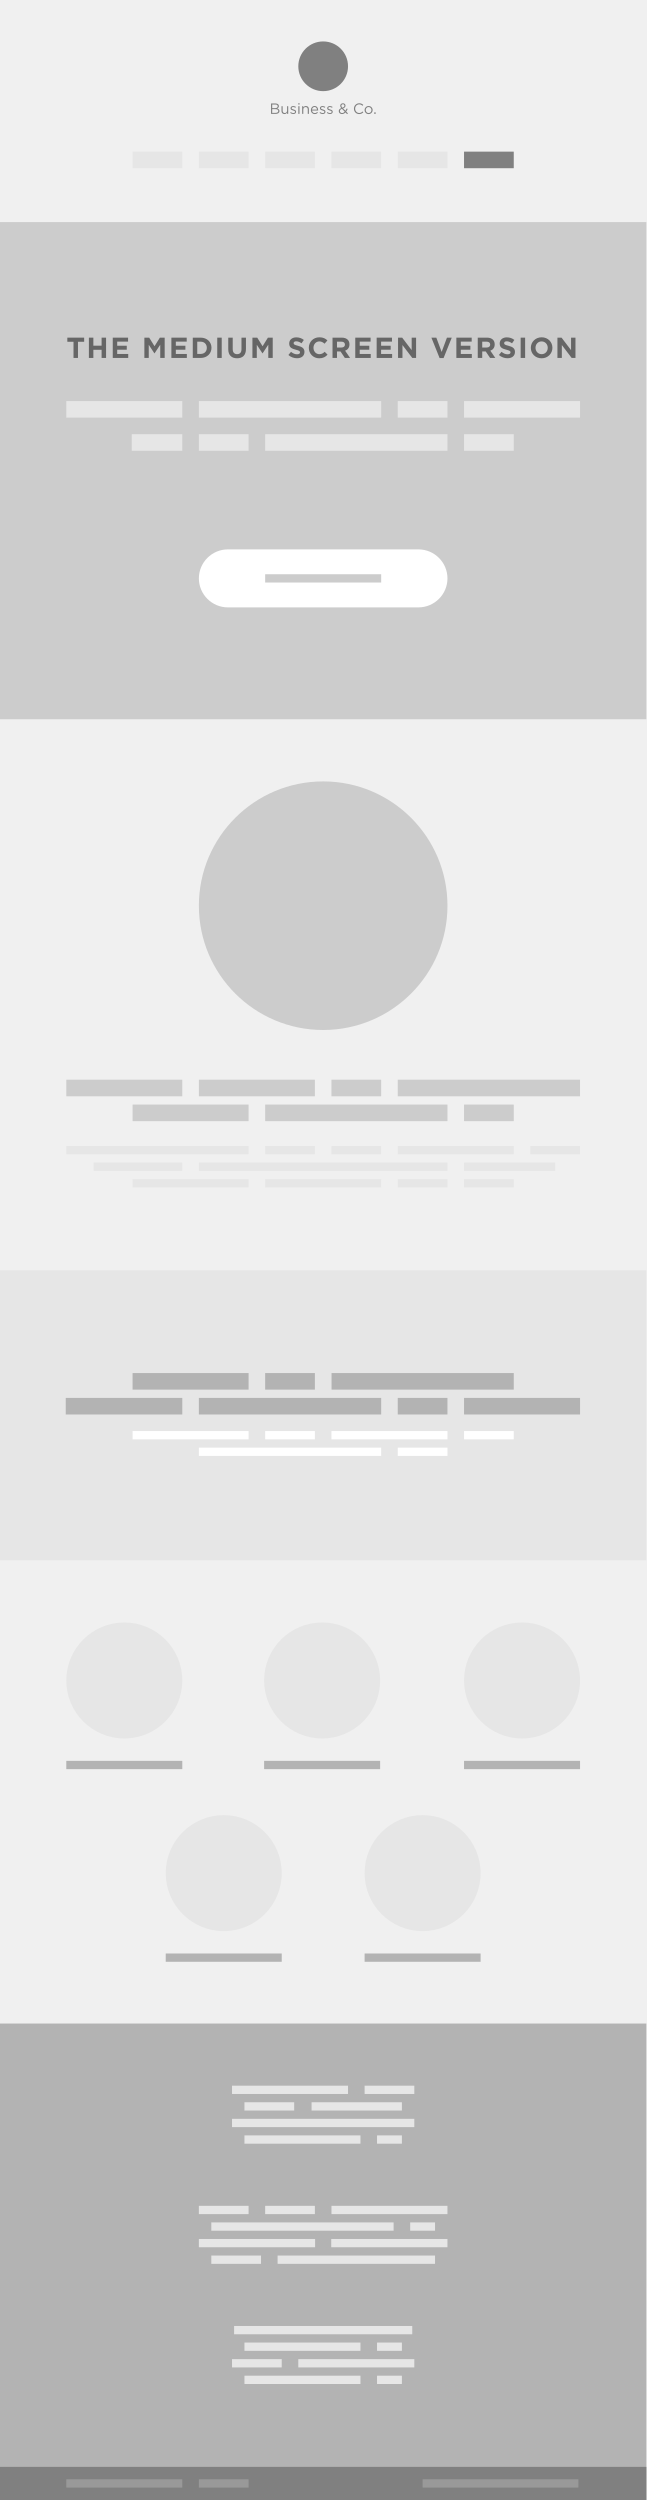
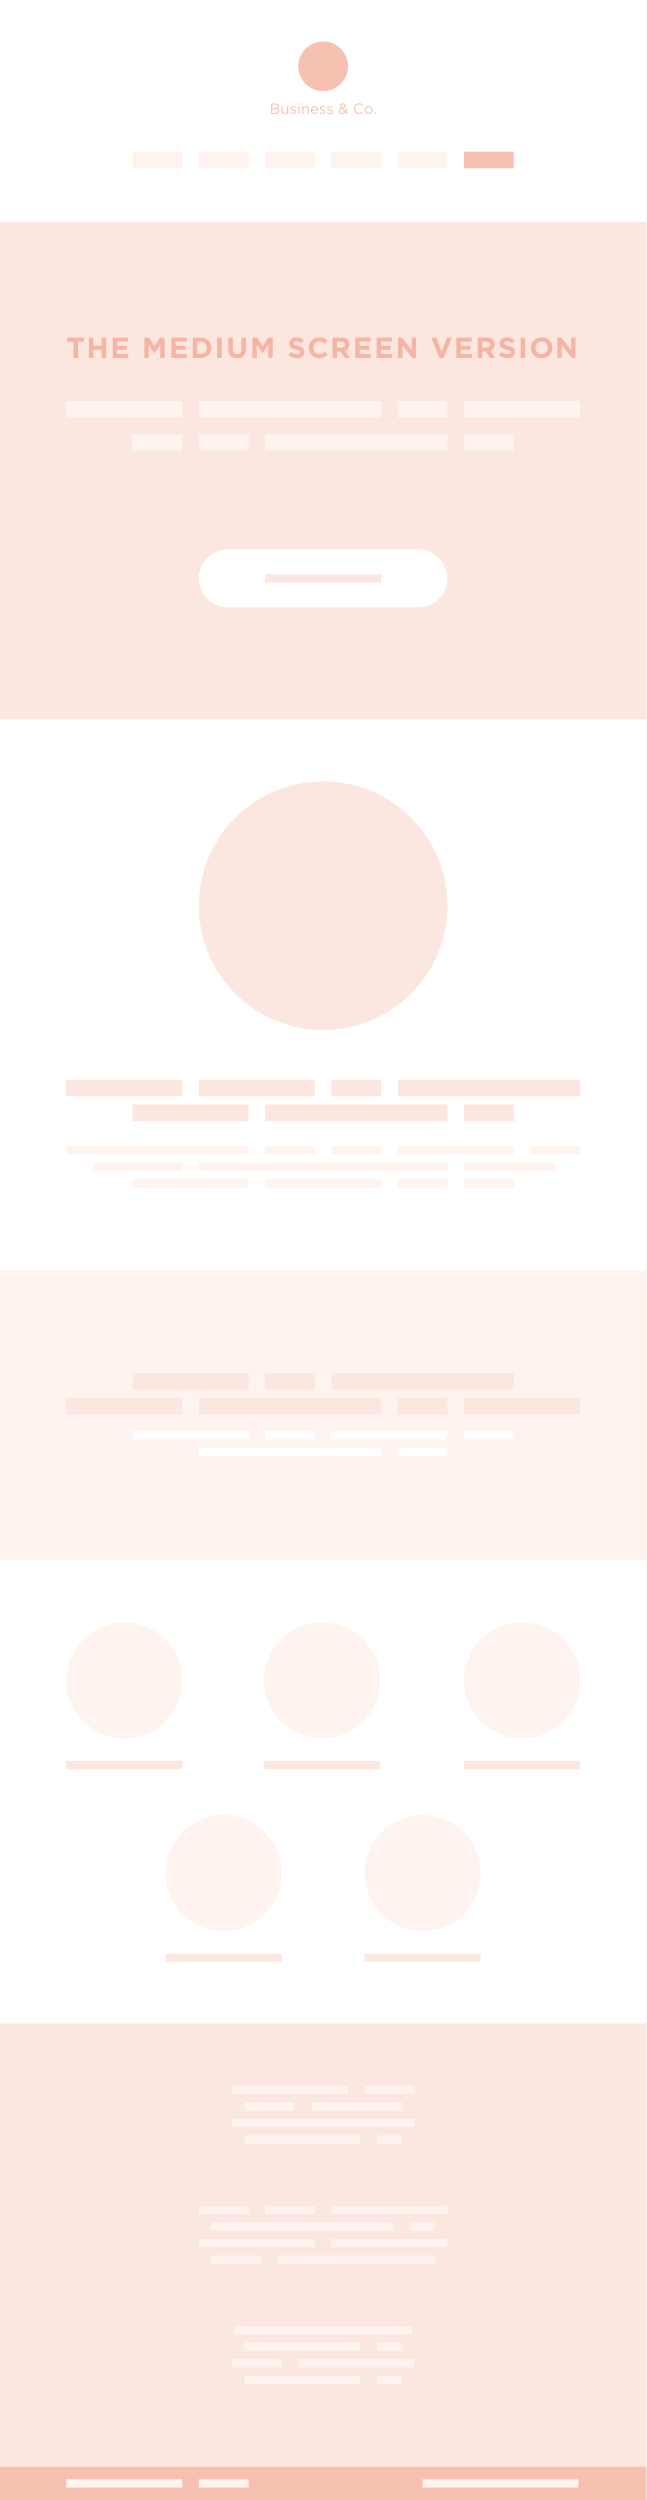
<svg xmlns="http://www.w3.org/2000/svg" version="1.1" id="_x31_2-Column_Grid" x="0px" y="0px" width="780px" height="3017px" viewBox="0 0 780 3017" enable-background="new 0 0 780 3017" xml:space="preserve">
+   <rect fill="#FFFFFF" width="780" height="3017" />
  <g>
-     <circle fill="#808080" cx="390" cy="80" r="30" />
+     <circle fill="#F7C1B2" cx="390" cy="80" r="30" />
  </g>
  <g>
    <g>
-       <path fill="#808080" d="M327.092,124.849h5.365c1.44,0,2.575,0.414,3.295,1.116c0.522,0.54,0.811,1.207,0.811,2.017v0.036    c0,1.639-1.009,2.485-1.999,2.917c1.494,0.45,2.701,1.314,2.701,3.043v0.036c0,2.16-1.818,3.438-4.573,3.438h-5.6V124.849z     M332.223,130.466c1.711,0,2.899-0.774,2.899-2.25v-0.036c0-1.242-0.99-2.053-2.791-2.053h-3.835v4.339H332.223z M332.728,136.174    c1.908,0,3.097-0.846,3.097-2.25v-0.036c0-1.368-1.152-2.161-3.35-2.161h-3.979v4.447H332.728z" />
-       <path fill="#808080" d="M339.709,133.923v-5.78h1.387v5.438c0,1.729,0.936,2.809,2.574,2.809c1.585,0,2.791-1.17,2.791-2.917    v-5.33h1.368v9.309h-1.368v-1.62c-0.63,1.008-1.585,1.818-3.187,1.818C341.023,137.65,339.709,136.138,339.709,133.923z" />
-       <path fill="#808080" d="M350.167,136.264l0.702-0.991c1.008,0.757,2.124,1.188,3.223,1.188c1.116,0,1.927-0.576,1.927-1.477    v-0.036c0-0.936-1.099-1.296-2.323-1.639c-1.458-0.414-3.078-0.918-3.078-2.628v-0.036c0-1.603,1.332-2.665,3.169-2.665    c1.134,0,2.395,0.396,3.349,1.026l-0.63,1.044c-0.864-0.558-1.854-0.9-2.755-0.9c-1.099,0-1.801,0.576-1.801,1.351v0.036    c0,0.883,1.152,1.225,2.395,1.603c1.44,0.433,2.989,0.99,2.989,2.665v0.036c0,1.765-1.459,2.791-3.313,2.791    C352.688,137.632,351.211,137.11,350.167,136.264z" />
-       <path fill="#808080" d="M359.94,124.579h1.585v1.53h-1.585V124.579z M360.03,128.144h1.387v9.309h-1.387V128.144z" />
-       <path fill="#808080" d="M364.639,128.144h1.387v1.621c0.611-1.008,1.584-1.819,3.187-1.819c2.251,0,3.565,1.513,3.565,3.728v5.779    h-1.387v-5.438c0-1.729-0.937-2.809-2.575-2.809c-1.603,0-2.79,1.17-2.79,2.917v5.329h-1.387V128.144z" />
-       <path fill="#808080" d="M379.832,136.462c1.278,0,2.179-0.522,2.935-1.314l0.864,0.774c-0.937,1.044-2.07,1.747-3.835,1.747    c-2.557,0-4.646-1.962-4.646-4.861c0-2.701,1.891-4.862,4.465-4.862c2.755,0,4.34,2.197,4.34,4.934c0,0.126,0,0.271-0.019,0.486    h-7.382C376.753,135.328,378.193,136.462,379.832,136.462z M382.551,132.249c-0.162-1.692-1.135-3.133-2.971-3.133    c-1.603,0-2.827,1.332-3.025,3.133H382.551z" />
-       <path fill="#808080" d="M385.608,136.264l0.702-0.991c1.008,0.757,2.124,1.188,3.223,1.188c1.116,0,1.927-0.576,1.927-1.477    v-0.036c0-0.936-1.099-1.296-2.323-1.639c-1.458-0.414-3.078-0.918-3.078-2.628v-0.036c0-1.603,1.332-2.665,3.169-2.665    c1.134,0,2.395,0.396,3.349,1.026l-0.63,1.044c-0.864-0.558-1.854-0.9-2.755-0.9c-1.099,0-1.801,0.576-1.801,1.351v0.036    c0,0.883,1.152,1.225,2.395,1.603c1.44,0.433,2.989,0.99,2.989,2.665v0.036c0,1.765-1.459,2.791-3.313,2.791    C388.129,137.632,386.652,137.11,385.608,136.264z" />
-       <path fill="#808080" d="M394.393,136.264l0.702-0.991c1.008,0.757,2.124,1.188,3.223,1.188c1.116,0,1.927-0.576,1.927-1.477    v-0.036c0-0.936-1.099-1.296-2.323-1.639c-1.458-0.414-3.078-0.918-3.078-2.628v-0.036c0-1.603,1.332-2.665,3.169-2.665    c1.134,0,2.395,0.396,3.349,1.026l-0.63,1.044c-0.864-0.558-1.854-0.9-2.755-0.9c-1.099,0-1.801,0.576-1.801,1.351v0.036    c0,0.883,1.152,1.225,2.395,1.603c1.44,0.433,2.989,0.99,2.989,2.665v0.036c0,1.765-1.459,2.791-3.313,2.791    C396.913,137.632,395.437,137.11,394.393,136.264z" />
-       <path fill="#808080" d="M416.876,135.67c-1.152,1.242-2.484,1.962-4.123,1.962c-2.269,0-3.961-1.422-3.961-3.529v-0.036    c0-1.675,1.116-2.881,3.043-3.637c-0.864-1.008-1.261-1.783-1.261-2.773v-0.036c0-1.657,1.333-2.989,3.331-2.989    c1.765,0,3.062,1.278,3.062,2.845v0.036c0,1.603-1.135,2.628-2.972,3.277l2.881,2.935c0.559-0.811,1.062-1.765,1.513-2.809    l1.171,0.54c-0.559,1.188-1.135,2.269-1.819,3.169l2.197,2.25l-1.08,0.829L416.876,135.67z M416.012,134.788l-3.366-3.475    c-1.675,0.612-2.413,1.639-2.413,2.701v0.036c0,1.351,1.08,2.376,2.629,2.376C414.05,136.426,415.094,135.796,416.012,134.788z     M415.634,127.585v-0.036c0-1.008-0.756-1.747-1.782-1.747c-1.135,0-1.908,0.792-1.908,1.819v0.036    c0,0.738,0.306,1.297,1.26,2.323C414.806,129.44,415.634,128.666,415.634,127.585z" />
-       <path fill="#808080" d="M427.134,131.187v-0.036c0-3.565,2.665-6.518,6.374-6.518c2.286,0,3.655,0.81,4.915,1.998l-0.972,1.045    c-1.062-1.009-2.251-1.729-3.962-1.729c-2.79,0-4.879,2.269-4.879,5.167v0.036c0,2.917,2.106,5.204,4.879,5.204    c1.729,0,2.863-0.666,4.069-1.818l0.937,0.918c-1.314,1.332-2.755,2.214-5.041,2.214    C429.816,137.668,427.134,134.806,427.134,131.187z" />
-       <path fill="#808080" d="M439.985,132.843v-0.036c0-2.629,2.053-4.862,4.861-4.862c2.791,0,4.844,2.197,4.844,4.826v0.036    c0,2.628-2.071,4.861-4.88,4.861C442.02,137.668,439.985,135.472,439.985,132.843z M448.268,132.843v-0.036    c0-1.999-1.494-3.637-3.457-3.637c-2.017,0-3.403,1.639-3.403,3.601v0.036c0,1.999,1.477,3.619,3.439,3.619    C446.863,136.426,448.268,134.806,448.268,132.843z" />
-       <path fill="#808080" d="M451.667,135.562h1.657v1.891h-1.657V135.562z" />
+       <path fill="#F7C1B2" d="M327.092,124.849h5.365c1.44,0,2.575,0.414,3.295,1.116c0.522,0.54,0.811,1.207,0.811,2.017v0.036    c0,1.639-1.009,2.485-1.999,2.917c1.494,0.45,2.701,1.314,2.701,3.043v0.036c0,2.16-1.818,3.438-4.573,3.438h-5.6V124.849z     M332.223,130.466c1.711,0,2.899-0.774,2.899-2.25v-0.036c0-1.242-0.99-2.053-2.791-2.053h-3.835v4.339H332.223z M332.728,136.174    c1.908,0,3.097-0.846,3.097-2.25v-0.036c0-1.368-1.152-2.161-3.35-2.161h-3.979v4.447L332.728,136.174L332.728,136.174z" />
+       <path fill="#F7C1B2" d="M339.709,133.923v-5.78h1.387v5.438c0,1.729,0.936,2.809,2.574,2.809c1.585,0,2.791-1.17,2.791-2.917    v-5.33h1.368v9.309h-1.368v-1.62c-0.63,1.008-1.585,1.818-3.187,1.818C341.023,137.65,339.709,136.138,339.709,133.923z" />
+       <path fill="#F7C1B2" d="M350.167,136.264l0.702-0.991c1.008,0.757,2.124,1.188,3.223,1.188c1.116,0,1.927-0.576,1.927-1.477    v-0.036c0-0.936-1.099-1.296-2.323-1.639c-1.458-0.414-3.078-0.918-3.078-2.628v-0.036c0-1.603,1.332-2.665,3.169-2.665    c1.134,0,2.395,0.396,3.349,1.026l-0.63,1.044c-0.864-0.558-1.854-0.9-2.755-0.9c-1.099,0-1.801,0.576-1.801,1.351v0.036    c0,0.883,1.152,1.225,2.395,1.603c1.44,0.433,2.989,0.99,2.989,2.665v0.036c0,1.765-1.459,2.791-3.313,2.791    C352.688,137.632,351.211,137.11,350.167,136.264z" />
+       <path fill="#F7C1B2" d="M359.94,124.579h1.585v1.53h-1.585V124.579z M360.03,128.144h1.387v9.309h-1.387V128.144z" />
+       <path fill="#F7C1B2" d="M364.639,128.144h1.387v1.621c0.611-1.008,1.584-1.819,3.187-1.819c2.251,0,3.565,1.513,3.565,3.728v5.779    h-1.387v-5.438c0-1.729-0.937-2.809-2.575-2.809c-1.603,0-2.79,1.17-2.79,2.917v5.329h-1.387V128.144z" />
+       <path fill="#F7C1B2" d="M379.832,136.462c1.278,0,2.179-0.522,2.935-1.314l0.864,0.774c-0.937,1.044-2.07,1.747-3.835,1.747    c-2.557,0-4.646-1.962-4.646-4.861c0-2.701,1.891-4.862,4.465-4.862c2.755,0,4.34,2.197,4.34,4.934c0,0.126,0,0.271-0.019,0.486    h-7.382C376.753,135.328,378.193,136.462,379.832,136.462z M382.551,132.249c-0.162-1.692-1.135-3.133-2.971-3.133    c-1.603,0-2.827,1.332-3.025,3.133H382.551z" />
+       <path fill="#F7C1B2" d="M385.608,136.264l0.702-0.991c1.008,0.757,2.124,1.188,3.223,1.188c1.116,0,1.927-0.576,1.927-1.477    v-0.036c0-0.936-1.099-1.296-2.323-1.639c-1.458-0.414-3.078-0.918-3.078-2.628v-0.036c0-1.603,1.332-2.665,3.169-2.665    c1.134,0,2.395,0.396,3.349,1.026l-0.63,1.044c-0.864-0.558-1.854-0.9-2.755-0.9c-1.099,0-1.801,0.576-1.801,1.351v0.036    c0,0.883,1.152,1.225,2.395,1.603c1.44,0.433,2.989,0.99,2.989,2.665v0.036c0,1.765-1.459,2.791-3.313,2.791    C388.129,137.632,386.652,137.11,385.608,136.264z" />
+       <path fill="#F7C1B2" d="M394.393,136.264l0.702-0.991c1.008,0.757,2.124,1.188,3.223,1.188c1.116,0,1.927-0.576,1.927-1.477    v-0.036c0-0.936-1.099-1.296-2.323-1.639c-1.458-0.414-3.078-0.918-3.078-2.628v-0.036c0-1.603,1.332-2.665,3.169-2.665    c1.134,0,2.395,0.396,3.349,1.026l-0.63,1.044c-0.864-0.558-1.854-0.9-2.755-0.9c-1.099,0-1.801,0.576-1.801,1.351v0.036    c0,0.883,1.152,1.225,2.395,1.603c1.44,0.433,2.989,0.99,2.989,2.665v0.036c0,1.765-1.459,2.791-3.313,2.791    C396.913,137.632,395.437,137.11,394.393,136.264z" />
+       <path fill="#F7C1B2" d="M416.876,135.67c-1.152,1.242-2.484,1.962-4.123,1.962c-2.269,0-3.961-1.422-3.961-3.529v-0.036    c0-1.675,1.116-2.881,3.043-3.637c-0.864-1.008-1.261-1.783-1.261-2.773v-0.036c0-1.657,1.333-2.989,3.331-2.989    c1.765,0,3.062,1.278,3.062,2.845v0.036c0,1.603-1.135,2.628-2.972,3.277l2.881,2.935c0.559-0.811,1.062-1.765,1.513-2.809    l1.171,0.54c-0.559,1.188-1.135,2.269-1.819,3.169l2.197,2.25l-1.08,0.829L416.876,135.67z M416.012,134.788l-3.366-3.475    c-1.675,0.612-2.413,1.639-2.413,2.701v0.036c0,1.351,1.08,2.376,2.629,2.376C414.05,136.426,415.094,135.796,416.012,134.788z     M415.634,127.585v-0.036c0-1.008-0.756-1.747-1.782-1.747c-1.135,0-1.908,0.792-1.908,1.819v0.036    c0,0.738,0.306,1.297,1.26,2.323C414.806,129.44,415.634,128.666,415.634,127.585z" />
+       <path fill="#F7C1B2" d="M427.134,131.187v-0.036c0-3.565,2.665-6.518,6.374-6.518c2.286,0,3.655,0.81,4.915,1.998l-0.972,1.045    c-1.062-1.009-2.251-1.729-3.962-1.729c-2.79,0-4.879,2.269-4.879,5.167v0.036c0,2.917,2.106,5.204,4.879,5.204    c1.729,0,2.863-0.666,4.069-1.818l0.937,0.918c-1.314,1.332-2.755,2.214-5.041,2.214    C429.816,137.668,427.134,134.806,427.134,131.187z" />
+       <path fill="#F7C1B2" d="M439.985,132.843v-0.036c0-2.629,2.053-4.862,4.861-4.862c2.791,0,4.844,2.197,4.844,4.826v0.036    c0,2.628-2.071,4.861-4.88,4.861C442.02,137.668,439.985,135.472,439.985,132.843z M448.268,132.843v-0.036    c0-1.999-1.494-3.637-3.457-3.637c-2.017,0-3.403,1.639-3.403,3.601v0.036c0,1.999,1.477,3.619,3.439,3.619    C446.863,136.426,448.268,134.806,448.268,132.843z" />
+       <path fill="#F7C1B2" d="M451.667,135.562h1.657v1.891h-1.657V135.562z" />
    </g>
  </g>
-   <rect y="268" fill="#CCCCCC" width="780" height="600" />
-   <rect x="80" y="484" fill="#E6E6E6" width="140" height="20" />
-   <rect x="240" y="484" fill="#E6E6E6" width="220" height="20" />
-   <rect x="480" y="484" fill="#E6E6E6" width="60" height="20" />
-   <rect x="560" y="484" fill="#E6E6E6" width="140" height="20" />
-   <rect x="159" y="524" fill="#E6E6E6" width="61" height="20" />
-   <rect x="240" y="524" fill="#E6E6E6" width="60" height="20" />
-   <rect x="320" y="524" fill="#E6E6E6" width="220" height="20" />
-   <rect x="560" y="524" fill="#E6E6E6" width="60" height="20" />
-   <rect x="560" y="1333" fill="#CCCCCC" width="60" height="20" />
-   <rect x="240" y="1303" fill="#CCCCCC" width="140" height="20" />
-   <rect x="80" y="1303" fill="#CCCCCC" width="140" height="20" />
-   <rect x="400" y="1303" fill="#CCCCCC" width="60" height="20" />
-   <rect x="480" y="1303" fill="#CCCCCC" width="220" height="20" />
-   <rect x="160" y="1333" fill="#CCCCCC" width="140" height="20" />
-   <rect x="320" y="1333" fill="#CCCCCC" width="220" height="20" />
-   <rect x="80" y="1383" fill="#E6E6E6" width="220" height="10" />
-   <rect x="320" y="1383" fill="#E6E6E6" width="60" height="10" />
-   <rect x="240" y="1403" fill="#E6E6E6" width="300" height="10" />
-   <rect x="400" y="1383" fill="#E6E6E6" width="60" height="10" />
-   <rect x="640" y="1383" fill="#E6E6E6" width="60" height="10" />
-   <rect x="480" y="1383" fill="#E6E6E6" width="140" height="10" />
-   <rect x="480" y="1423" fill="#E6E6E6" width="60" height="10" />
-   <rect x="113" y="1403" fill="#E6E6E6" width="107" height="10" />
-   <rect x="560" y="1423" fill="#E6E6E6" width="60" height="10" />
-   <rect x="560" y="1403" fill="#E6E6E6" width="110" height="10" />
-   <rect x="160" y="1423" fill="#E6E6E6" width="140" height="10" />
-   <rect x="320" y="1423" fill="#E6E6E6" width="140" height="10" />
+   <rect y="268" fill="#FBE6E0" width="780" height="600" />
+   <rect x="80" y="484" fill="#FEF3EF" width="140" height="20" />
+   <rect x="240" y="484" fill="#FEF3EF" width="220" height="20" />
+   <rect x="480" y="484" fill="#FEF3EF" width="60" height="20" />
+   <rect x="560" y="484" fill="#FEF3EF" width="140" height="20" />
+   <rect x="159" y="524" fill="#FEF3EF" width="61" height="20" />
+   <rect x="240" y="524" fill="#FEF3EF" width="60" height="20" />
+   <rect x="320" y="524" fill="#FEF3EF" width="220" height="20" />
+   <rect x="560" y="524" fill="#FEF3EF" width="60" height="20" />
+   <rect x="560" y="1333" fill="#FBE6E0" width="60" height="20" />
+   <rect x="240" y="1303" fill="#FBE6E0" width="140" height="20" />
+   <rect x="80" y="1303" fill="#FBE6E0" width="140" height="20" />
+   <rect x="400" y="1303" fill="#FBE6E0" width="60" height="20" />
+   <rect x="480" y="1303" fill="#FBE6E0" width="220" height="20" />
+   <rect x="160" y="1333" fill="#FBE6E0" width="140" height="20" />
+   <rect x="320" y="1333" fill="#FBE6E0" width="220" height="20" />
+   <rect x="80" y="1383" fill="#FEF3EF" width="220" height="10" />
+   <rect x="320" y="1383" fill="#FEF3EF" width="60" height="10" />
+   <rect x="240" y="1403" fill="#FEF3EF" width="300" height="10" />
+   <rect x="400" y="1383" fill="#FEF3EF" width="60" height="10" />
+   <rect x="640" y="1383" fill="#FEF3EF" width="60" height="10" />
+   <rect x="480" y="1383" fill="#FEF3EF" width="140" height="10" />
+   <rect x="480" y="1423" fill="#FEF3EF" width="60" height="10" />
+   <rect x="113" y="1403" fill="#FEF3EF" width="107" height="10" />
+   <rect x="560" y="1423" fill="#FEF3EF" width="60" height="10" />
+   <rect x="560" y="1403" fill="#FEF3EF" width="110" height="10" />
+   <rect x="160" y="1423" fill="#FEF3EF" width="140" height="10" />
+   <rect x="320" y="1423" fill="#FEF3EF" width="140" height="10" />
  <g>
-     <path fill="#666666" d="M88.713,412.442h-7.456v-4.971h20.302v4.971h-7.456v19.532h-5.391V412.442z" />
-     <path fill="#666666" d="M107.272,407.472h5.391v9.696h9.941v-9.696h5.391v24.503h-5.391v-9.836h-9.941v9.836h-5.391V407.472z" />
-     <path fill="#666666" d="M136.077,407.472h18.482v4.796h-13.126v4.971h11.551v4.795h-11.551v5.146h13.301v4.795h-18.657V407.472z" />
-     <path fill="#666666" d="M174.227,407.472h5.811l6.44,10.361l6.441-10.361h5.811v24.503h-5.355v-15.997l-6.896,10.466h-0.14   l-6.826-10.361v15.892h-5.286V407.472z" />
-     <path fill="#666666" d="M206.832,407.472h18.482v4.796h-13.126v4.971h11.551v4.795h-11.551v5.146h13.301v4.795h-18.657V407.472z" />
-     <path fill="#666666" d="M232.641,407.472h9.556c7.701,0,13.021,5.286,13.021,12.182v0.07c0,6.896-5.32,12.251-13.021,12.251h-9.556   V407.472z M242.197,427.109c4.411,0,7.386-2.976,7.386-7.316v-0.069c0-4.341-2.976-7.386-7.386-7.386h-4.165v14.771H242.197z" />
-     <path fill="#666666" d="M262.171,407.472h5.39v24.503h-5.39V407.472z" />
-     <path fill="#666666" d="M275.459,421.474v-14.002h5.391v13.862c0,3.991,1.995,6.056,5.286,6.056c3.29,0,5.286-1.996,5.286-5.88   v-14.037h5.391v13.827c0,7.42-4.166,11.061-10.747,11.061C279.485,432.359,275.459,428.685,275.459,421.474z" />
-     <path fill="#666666" d="M304.622,407.472h5.811l6.44,10.361l6.441-10.361h5.811v24.503h-5.355v-15.997l-6.896,10.466h-0.14   l-6.826-10.361v15.892h-5.286V407.472z" />
-     <path fill="#666666" d="M348.021,428.404l3.185-3.815c2.206,1.82,4.516,2.976,7.316,2.976c2.205,0,3.535-0.875,3.535-2.311v-0.07   c0-1.365-0.84-2.065-4.935-3.115c-4.936-1.26-8.121-2.625-8.121-7.49v-0.07c0-4.445,3.57-7.386,8.576-7.386   c3.571,0,6.616,1.12,9.101,3.115l-2.8,4.061c-2.17-1.505-4.305-2.415-6.371-2.415s-3.15,0.945-3.15,2.135v0.07   c0,1.61,1.05,2.135,5.286,3.22c4.971,1.295,7.771,3.081,7.771,7.351v0.069c0,4.866-3.71,7.596-8.996,7.596   C354.707,432.325,350.961,431.029,348.021,428.404z" />
-     <path fill="#666666" d="M372.675,419.793v-0.069c0-6.966,5.251-12.672,12.776-12.672c4.621,0,7.386,1.54,9.661,3.78l-3.43,3.956   c-1.89-1.716-3.815-2.766-6.266-2.766c-4.13,0-7.106,3.431-7.106,7.631v0.07c0,4.2,2.905,7.7,7.106,7.7c2.8,0,4.515-1.12,6.44-2.87   l3.431,3.466c-2.521,2.695-5.321,4.375-10.046,4.375C378.031,432.395,372.675,426.829,372.675,419.793z" />
-     <path fill="#666666" d="M401.287,407.472h11.201c3.115,0,5.53,0.875,7.141,2.485c1.365,1.365,2.1,3.291,2.1,5.601v0.07   c0,3.955-2.135,6.44-5.25,7.596l5.986,8.751h-6.301l-5.25-7.841h-4.235v7.841h-5.391V407.472z M412.138,419.373   c2.625,0,4.13-1.4,4.13-3.465v-0.07c0-2.311-1.61-3.5-4.235-3.5h-5.355v7.035H412.138z" />
-     <path fill="#666666" d="M428.744,407.472h18.482v4.796H434.1v4.971h11.551v4.795H434.1v5.146h13.301v4.795h-18.657V407.472z" />
-     <path fill="#666666" d="M454.553,407.472h18.482v4.796h-13.126v4.971h11.551v4.795h-11.551v5.146h13.301v4.795h-18.657V407.472z" />
-     <path fill="#666666" d="M480.361,407.472h4.971l11.48,15.087v-15.087h5.321v24.503h-4.586l-11.866-15.577v15.577h-5.32V407.472z" />
-     <path fill="#666666" d="M520.611,407.472h5.951l6.405,17.257l6.405-17.257h5.812l-9.906,24.678h-4.761L520.611,407.472z" />
-     <path fill="#666666" d="M550.747,407.472h18.481v4.796h-13.126v4.971h11.551v4.795h-11.551v5.146h13.302v4.795h-18.657V407.472z" />
-     <path fill="#666666" d="M576.556,407.472h11.201c3.115,0,5.53,0.875,7.141,2.485c1.365,1.365,2.101,3.291,2.101,5.601v0.07   c0,3.955-2.136,6.44-5.251,7.596l5.985,8.751h-6.301l-5.25-7.841h-4.235v7.841h-5.391V407.472z M587.406,419.373   c2.626,0,4.131-1.4,4.131-3.465v-0.07c0-2.311-1.61-3.5-4.235-3.5h-5.355v7.035H587.406z" />
-     <path fill="#666666" d="M602.062,428.404l3.186-3.815c2.205,1.82,4.516,2.976,7.316,2.976c2.205,0,3.535-0.875,3.535-2.311v-0.07   c0-1.365-0.841-2.065-4.936-3.115c-4.936-1.26-8.121-2.625-8.121-7.49v-0.07c0-4.445,3.57-7.386,8.576-7.386   c3.57,0,6.615,1.12,9.101,3.115l-2.8,4.061c-2.171-1.505-4.306-2.415-6.371-2.415s-3.15,0.945-3.15,2.135v0.07   c0,1.61,1.05,2.135,5.285,3.22c4.971,1.295,7.771,3.081,7.771,7.351v0.069c0,4.866-3.711,7.596-8.996,7.596   C608.749,432.325,605.003,431.029,602.062,428.404z" />
-     <path fill="#666666" d="M628.339,407.472h5.391v24.503h-5.391V407.472z" />
-     <path fill="#666666" d="M640.609,419.793v-0.069c0-6.966,5.495-12.672,13.056-12.672c7.562,0,12.986,5.636,12.986,12.602v0.07   c0,6.965-5.495,12.671-13.056,12.671S640.609,426.759,640.609,419.793z M661.017,419.793v-0.069c0-4.201-3.081-7.701-7.421-7.701   c-4.341,0-7.351,3.431-7.351,7.631v0.07c0,4.2,3.08,7.7,7.42,7.7C658.006,427.424,661.017,423.994,661.017,419.793z" />
-     <path fill="#666666" d="M672.704,407.472h4.971l11.48,15.087v-15.087h5.321v24.503h-4.586l-11.866-15.577v15.577h-5.32V407.472z" />
+     <path fill="#F6B4A2" d="M88.713,412.442h-7.456v-4.971h20.302v4.971h-7.456v19.532h-5.391L88.713,412.442L88.713,412.442z" />
+     <path fill="#F6B4A2" d="M107.272,407.472h5.391v9.696h9.941v-9.696h5.391v24.503h-5.391v-9.836h-9.941v9.836h-5.391V407.472z" />
+     <path fill="#F6B4A2" d="M136.077,407.472h18.482v4.796h-13.126v4.971h11.551v4.795h-11.551v5.146h13.301v4.795h-18.657   L136.077,407.472L136.077,407.472z" />
+     <path fill="#F6B4A2" d="M174.227,407.472h5.811l6.44,10.361l6.441-10.361h5.811v24.503h-5.355v-15.997l-6.896,10.466h-0.14   l-6.826-10.361v15.892h-5.286L174.227,407.472L174.227,407.472z" />
+     <path fill="#F6B4A2" d="M206.832,407.472h18.482v4.796h-13.126v4.971h11.551v4.795h-11.551v5.146h13.301v4.795h-18.657   L206.832,407.472L206.832,407.472z" />
+     <path fill="#F6B4A2" d="M232.641,407.472h9.556c7.701,0,13.021,5.286,13.021,12.182v0.07c0,6.896-5.32,12.251-13.021,12.251h-9.556   V407.472z M242.197,427.109c4.411,0,7.386-2.976,7.386-7.316v-0.069c0-4.341-2.976-7.386-7.386-7.386h-4.165v14.771H242.197z" />
+     <path fill="#F6B4A2" d="M262.171,407.472h5.39v24.503h-5.39V407.472z" />
+     <path fill="#F6B4A2" d="M275.459,421.474v-14.002h5.391v13.862c0,3.991,1.995,6.056,5.286,6.056c3.29,0,5.286-1.996,5.286-5.88   v-14.037h5.391V421.3c0,7.42-4.166,11.061-10.747,11.061C279.485,432.359,275.459,428.685,275.459,421.474z" />
+     <path fill="#F6B4A2" d="M304.622,407.472h5.811l6.44,10.361l6.441-10.361h5.811v24.503h-5.355v-15.997l-6.896,10.466h-0.14   l-6.826-10.361v15.892h-5.286V407.472z" />
+     <path fill="#F6B4A2" d="M348.021,428.404l3.185-3.815c2.206,1.82,4.516,2.976,7.316,2.976c2.205,0,3.535-0.875,3.535-2.311v-0.07   c0-1.365-0.84-2.065-4.935-3.115c-4.936-1.26-8.121-2.625-8.121-7.49v-0.07c0-4.445,3.57-7.386,8.576-7.386   c3.571,0,6.616,1.12,9.101,3.115l-2.8,4.061c-2.17-1.505-4.305-2.415-6.371-2.415s-3.15,0.945-3.15,2.135v0.07   c0,1.61,1.05,2.135,5.286,3.22c4.971,1.295,7.771,3.081,7.771,7.351v0.069c0,4.866-3.71,7.596-8.996,7.596   C354.707,432.325,350.961,431.029,348.021,428.404z" />
+     <path fill="#F6B4A2" d="M372.675,419.793v-0.069c0-6.966,5.251-12.672,12.776-12.672c4.621,0,7.386,1.54,9.661,3.78l-3.43,3.956   c-1.89-1.716-3.815-2.766-6.266-2.766c-4.13,0-7.106,3.431-7.106,7.631v0.07c0,4.2,2.905,7.7,7.106,7.7c2.8,0,4.515-1.12,6.44-2.87   l3.431,3.466c-2.521,2.695-5.321,4.375-10.046,4.375C378.031,432.395,372.675,426.829,372.675,419.793z" />
+     <path fill="#F6B4A2" d="M401.287,407.472h11.201c3.115,0,5.53,0.875,7.141,2.485c1.365,1.365,2.1,3.291,2.1,5.601v0.07   c0,3.955-2.135,6.44-5.25,7.596l5.986,8.751h-6.301l-5.25-7.841h-4.235v7.841h-5.391v-24.503H401.287z M412.138,419.373   c2.625,0,4.13-1.4,4.13-3.465v-0.07c0-2.311-1.61-3.5-4.235-3.5h-5.355v7.035H412.138z" />
+     <path fill="#F6B4A2" d="M428.744,407.472h18.482v4.796H434.1v4.971h11.551v4.795H434.1v5.146h13.301v4.795h-18.657V407.472z" />
+     <path fill="#F6B4A2" d="M454.553,407.472h18.482v4.796h-13.126v4.971h11.551v4.795h-11.551v5.146h13.301v4.795h-18.657   L454.553,407.472L454.553,407.472z" />
+     <path fill="#F6B4A2" d="M480.361,407.472h4.971l11.48,15.087v-15.087h5.321v24.503h-4.586l-11.866-15.577v15.577h-5.32   L480.361,407.472L480.361,407.472z" />
+     <path fill="#F6B4A2" d="M520.611,407.472h5.951l6.405,17.257l6.405-17.257h5.812l-9.906,24.678h-4.761L520.611,407.472z" />
+     <path fill="#F6B4A2" d="M550.747,407.472h18.481v4.796h-13.126v4.971h11.551v4.795h-11.551v5.146h13.302v4.795h-18.657   L550.747,407.472L550.747,407.472z" />
+     <path fill="#F6B4A2" d="M576.556,407.472h11.201c3.115,0,5.53,0.875,7.141,2.485c1.365,1.365,2.101,3.291,2.101,5.601v0.07   c0,3.955-2.136,6.44-5.251,7.596l5.985,8.751h-6.301l-5.25-7.841h-4.235v7.841h-5.391V407.472z M587.406,419.373   c2.626,0,4.131-1.4,4.131-3.465v-0.07c0-2.311-1.61-3.5-4.235-3.5h-5.355v7.035H587.406z" />
+     <path fill="#F6B4A2" d="M602.062,428.404l3.186-3.815c2.205,1.82,4.516,2.976,7.316,2.976c2.205,0,3.535-0.875,3.535-2.311v-0.07   c0-1.365-0.841-2.065-4.936-3.115c-4.936-1.26-8.121-2.625-8.121-7.49v-0.07c0-4.445,3.57-7.386,8.576-7.386   c3.57,0,6.615,1.12,9.101,3.115l-2.8,4.061c-2.171-1.505-4.306-2.415-6.371-2.415s-3.15,0.945-3.15,2.135v0.07   c0,1.61,1.05,2.135,5.285,3.22c4.971,1.295,7.771,3.081,7.771,7.351v0.069c0,4.866-3.711,7.596-8.996,7.596   C608.749,432.325,605.003,431.029,602.062,428.404z" />
+     <path fill="#F6B4A2" d="M628.339,407.472h5.391v24.503h-5.391V407.472z" />
+     <path fill="#F6B4A2" d="M640.609,419.793v-0.069c0-6.966,5.495-12.672,13.056-12.672c7.562,0,12.986,5.636,12.986,12.602v0.07   c0,6.965-5.495,12.671-13.056,12.671S640.609,426.759,640.609,419.793z M661.017,419.793v-0.069c0-4.201-3.081-7.701-7.421-7.701   c-4.341,0-7.351,3.431-7.351,7.631v0.07c0,4.2,3.08,7.7,7.42,7.7C658.006,427.424,661.017,423.994,661.017,419.793z" />
+     <path fill="#F6B4A2" d="M672.704,407.472h4.971l11.48,15.087v-15.087h5.321v24.503h-4.586l-11.866-15.577v15.577h-5.32   L672.704,407.472L672.704,407.472z" />
  </g>
-   <circle fill="#CCCCCC" cx="390" cy="1093" r="150" />
-   <rect y="1533" fill="#E6E6E6" width="780" height="350" />
+   <circle fill="#FBE6E0" cx="390" cy="1093" r="150" />
+   <rect y="1533" fill="#FEF3EF" width="780" height="350" />
  <rect x="160" y="1727" fill="#FFFFFF" width="140" height="10" />
  <rect x="320" y="1727" fill="#FFFFFF" width="60" height="10" />
  <rect x="400" y="1727" fill="#FFFFFF" width="140" height="10" />
  <rect x="560" y="1727" fill="#FFFFFF" width="60" height="10" />
  <rect x="240" y="1747" fill="#FFFFFF" width="220" height="10" />
  <rect x="480" y="1747" fill="#FFFFFF" width="60" height="10" />
-   <rect x="160" y="1657" fill="#B3B3B3" width="140" height="20" />
-   <rect x="320" y="1657" fill="#B3B3B3" width="60" height="20" />
-   <rect x="400.125" y="1657" fill="#B3B3B3" width="219.875" height="20" />
-   <rect x="79.333" y="1687" fill="#B3B3B3" width="140.667" height="20" />
-   <rect x="240" y="1687" fill="#B3B3B3" width="220" height="20" />
-   <rect x="480" y="1687" fill="#B3B3B3" width="60" height="20" />
-   <rect x="560" y="1687" fill="#B3B3B3" width="140" height="20" />
-   <circle fill="#E6E6E6" cx="150" cy="2028" r="70" />
-   <circle fill="#E6E6E6" cx="388.74" cy="2028" r="70" />
-   <circle fill="#E6E6E6" cx="630" cy="2028" r="70" />
-   <circle fill="#E6E6E6" cx="270" cy="2260.488" r="70" />
-   <circle fill="#E6E6E6" cx="510" cy="2260.488" r="70" />
-   <rect y="2442" fill="#B3B3B3" width="780" height="575" />
-   <rect y="2977" fill="#808080" width="780" height="40" />
+   <rect x="160" y="1657" fill="#FBE6E0" width="140" height="20" />
+   <rect x="320" y="1657" fill="#FBE6E0" width="60" height="20" />
+   <rect x="400.125" y="1657" fill="#FBE6E0" width="219.875" height="20" />
+   <rect x="79.333" y="1687" fill="#FBE6E0" width="140.667" height="20" />
+   <rect x="240" y="1687" fill="#FBE6E0" width="220" height="20" />
+   <rect x="480" y="1687" fill="#FBE6E0" width="60" height="20" />
+   <rect x="560" y="1687" fill="#FBE6E0" width="140" height="20" />
+   <circle fill="#FEF3EF" cx="150" cy="2028" r="70" />
+   <circle fill="#FEF3EF" cx="388.74" cy="2028" r="70" />
+   <circle fill="#FEF3EF" cx="630" cy="2028" r="70" />
+   <circle fill="#FEF3EF" cx="270" cy="2260.488" r="70" />
+   <circle fill="#FEF3EF" cx="510" cy="2260.488" r="70" />
+   <rect y="2442" fill="#FBE6E0" width="780" height="575" />
+   <rect y="2977" fill="#F7C1B2" width="780" height="40" />
  <g>
-     <rect x="280" y="2517" fill="#E6E6E6" width="140" height="10" />
-     <rect x="440" y="2517" fill="#E6E6E6" width="60" height="10" />
+     <rect x="280" y="2517" fill="#FEF3EF" width="140" height="10" />
+     <rect x="440" y="2517" fill="#FEF3EF" width="60" height="10" />
  </g>
  <g>
-     <rect x="376" y="2537" fill="#E6E6E6" width="109" height="10" />
-     <rect x="295" y="2537" fill="#E6E6E6" width="60" height="10" />
+     <rect x="376" y="2537" fill="#FEF3EF" width="109" height="10" />
+     <rect x="295" y="2537" fill="#FEF3EF" width="60" height="10" />
  </g>
  <g>
-     <rect x="280" y="2557" fill="#E6E6E6" width="220" height="10" />
+     <rect x="280" y="2557" fill="#FEF3EF" width="220" height="10" />
  </g>
  <g>
-     <rect x="455" y="2577" fill="#E6E6E6" width="30" height="10" />
-     <rect x="295" y="2577" fill="#E6E6E6" width="140" height="10" />
+     <rect x="455" y="2577" fill="#FEF3EF" width="30" height="10" />
+     <rect x="295" y="2577" fill="#FEF3EF" width="140" height="10" />
  </g>
-   <rect x="80" y="2125" fill="#B3B3B3" width="140" height="10" />
-   <rect x="318.74" y="2125" fill="#B3B3B3" width="140" height="10" />
-   <rect x="560" y="2125" fill="#B3B3B3" width="140" height="10" />
-   <rect x="200" y="2357.488" fill="#B3B3B3" width="140" height="10" />
-   <rect x="440" y="2357.488" fill="#B3B3B3" width="140" height="10" />
+   <rect x="80" y="2125" fill="#FBE6E0" width="140" height="10" />
+   <rect x="318.74" y="2125" fill="#FBE6E0" width="140" height="10" />
+   <rect x="560" y="2125" fill="#FBE6E0" width="140" height="10" />
+   <rect x="200" y="2357.488" fill="#FBE6E0" width="140" height="10" />
+   <rect x="440" y="2357.488" fill="#FBE6E0" width="140" height="10" />
  <g>
-     <rect x="455" y="2827" fill="#E6E6E6" width="30" height="10" />
-     <rect x="295" y="2827" fill="#E6E6E6" width="140" height="10" />
+     <rect x="455" y="2827" fill="#FEF3EF" width="30" height="10" />
+     <rect x="295" y="2827" fill="#FEF3EF" width="140" height="10" />
  </g>
-   <rect x="282.5" y="2807" fill="#E6E6E6" width="215" height="10" />
+   <rect x="282.5" y="2807" fill="#FEF3EF" width="215" height="10" />
  <g>
-     <rect x="360" y="2847" fill="#E6E6E6" width="140" height="10" />
-     <rect x="280" y="2847" fill="#E6E6E6" width="60" height="10" />
+     <rect x="360" y="2847" fill="#FEF3EF" width="140" height="10" />
+     <rect x="280" y="2847" fill="#FEF3EF" width="60" height="10" />
  </g>
  <g>
-     <rect x="455" y="2867" fill="#E6E6E6" width="30" height="10" />
-     <rect x="295" y="2867" fill="#E6E6E6" width="140" height="10" />
+     <rect x="455" y="2867" fill="#FEF3EF" width="30" height="10" />
+     <rect x="295" y="2867" fill="#FEF3EF" width="140" height="10" />
  </g>
-   <rect x="80" y="2992" fill="#999999" width="140" height="10" />
-   <rect x="240" y="2992" fill="#999999" width="60" height="10" />
-   <rect x="510" y="2992" fill="#999999" width="188" height="10" />
+   <rect x="80" y="2992" fill="#FEF3EF" width="140" height="10" />
+   <rect x="240" y="2992" fill="#FEF3EF" width="60" height="10" />
+   <rect x="510" y="2992" fill="#FEF3EF" width="188" height="10" />
  <g>
-     <rect x="240" y="2662" fill="#E6E6E6" width="60" height="10" />
-     <rect x="320" y="2662" fill="#E6E6E6" width="60" height="10" />
-     <rect x="400" y="2662" fill="#E6E6E6" width="140" height="10" />
+     <rect x="240" y="2662" fill="#FEF3EF" width="60" height="10" />
+     <rect x="320" y="2662" fill="#FEF3EF" width="60" height="10" />
+     <rect x="400" y="2662" fill="#FEF3EF" width="140" height="10" />
  </g>
  <g>
-     <rect x="495" y="2682" fill="#E6E6E6" width="30" height="10" />
-     <rect x="255" y="2682" fill="#E6E6E6" width="220" height="10" />
+     <rect x="495" y="2682" fill="#FEF3EF" width="30" height="10" />
+     <rect x="255" y="2682" fill="#FEF3EF" width="220" height="10" />
  </g>
  <g>
-     <rect x="240" y="2702" fill="#E6E6E6" width="140.255" height="10" />
-     <rect x="399.745" y="2702" fill="#E6E6E6" width="140.255" height="10" />
+     <rect x="240" y="2702" fill="#FEF3EF" width="140.255" height="10" />
+     <rect x="399.745" y="2702" fill="#FEF3EF" width="140.255" height="10" />
  </g>
  <g>
-     <rect x="255" y="2722" fill="#E6E6E6" width="60" height="10" />
-     <rect x="335" y="2722" fill="#E6E6E6" width="190" height="10" />
+     <rect x="255" y="2722" fill="#FEF3EF" width="60" height="10" />
+     <rect x="335" y="2722" fill="#FEF3EF" width="190" height="10" />
  </g>
  <g>
    <path fill="#FFFFFF" d="M540,698c0,19.25-15.75,35-35,35H275c-19.25,0-35-15.75-35-35l0,0c0-19.25,15.75-35,35-35h230   C524.25,663,540,678.75,540,698L540,698z" />
  </g>
-   <rect x="320" y="693" fill="#CCCCCC" width="140" height="10" />
-   <rect x="560" y="183" fill="#808080" width="60" height="20" />
-   <rect x="480" y="183" fill="#E6E6E6" width="60" height="20" />
-   <rect x="400" y="183" fill="#E6E6E6" width="60" height="20" />
-   <rect x="320" y="183" fill="#E6E6E6" width="60" height="20" />
-   <rect x="240" y="183" fill="#E6E6E6" width="60" height="20" />
-   <rect x="160" y="183" fill="#E6E6E6" width="60" height="20" />
+   <rect x="320" y="693" fill="#FBE6E0" width="140" height="10" />
+   <rect x="560" y="183" fill="#F7C1B2" width="60" height="20" />
+   <rect x="480" y="183" fill="#FEF3EF" width="60" height="20" />
+   <rect x="400" y="183" fill="#FEF3EF" width="60" height="20" />
+   <rect x="320" y="183" fill="#FEF3EF" width="60" height="20" />
+   <rect x="240" y="183" fill="#FEF3EF" width="60" height="20" />
+   <rect x="160" y="183" fill="#FEF3EF" width="60" height="20" />
</svg>
